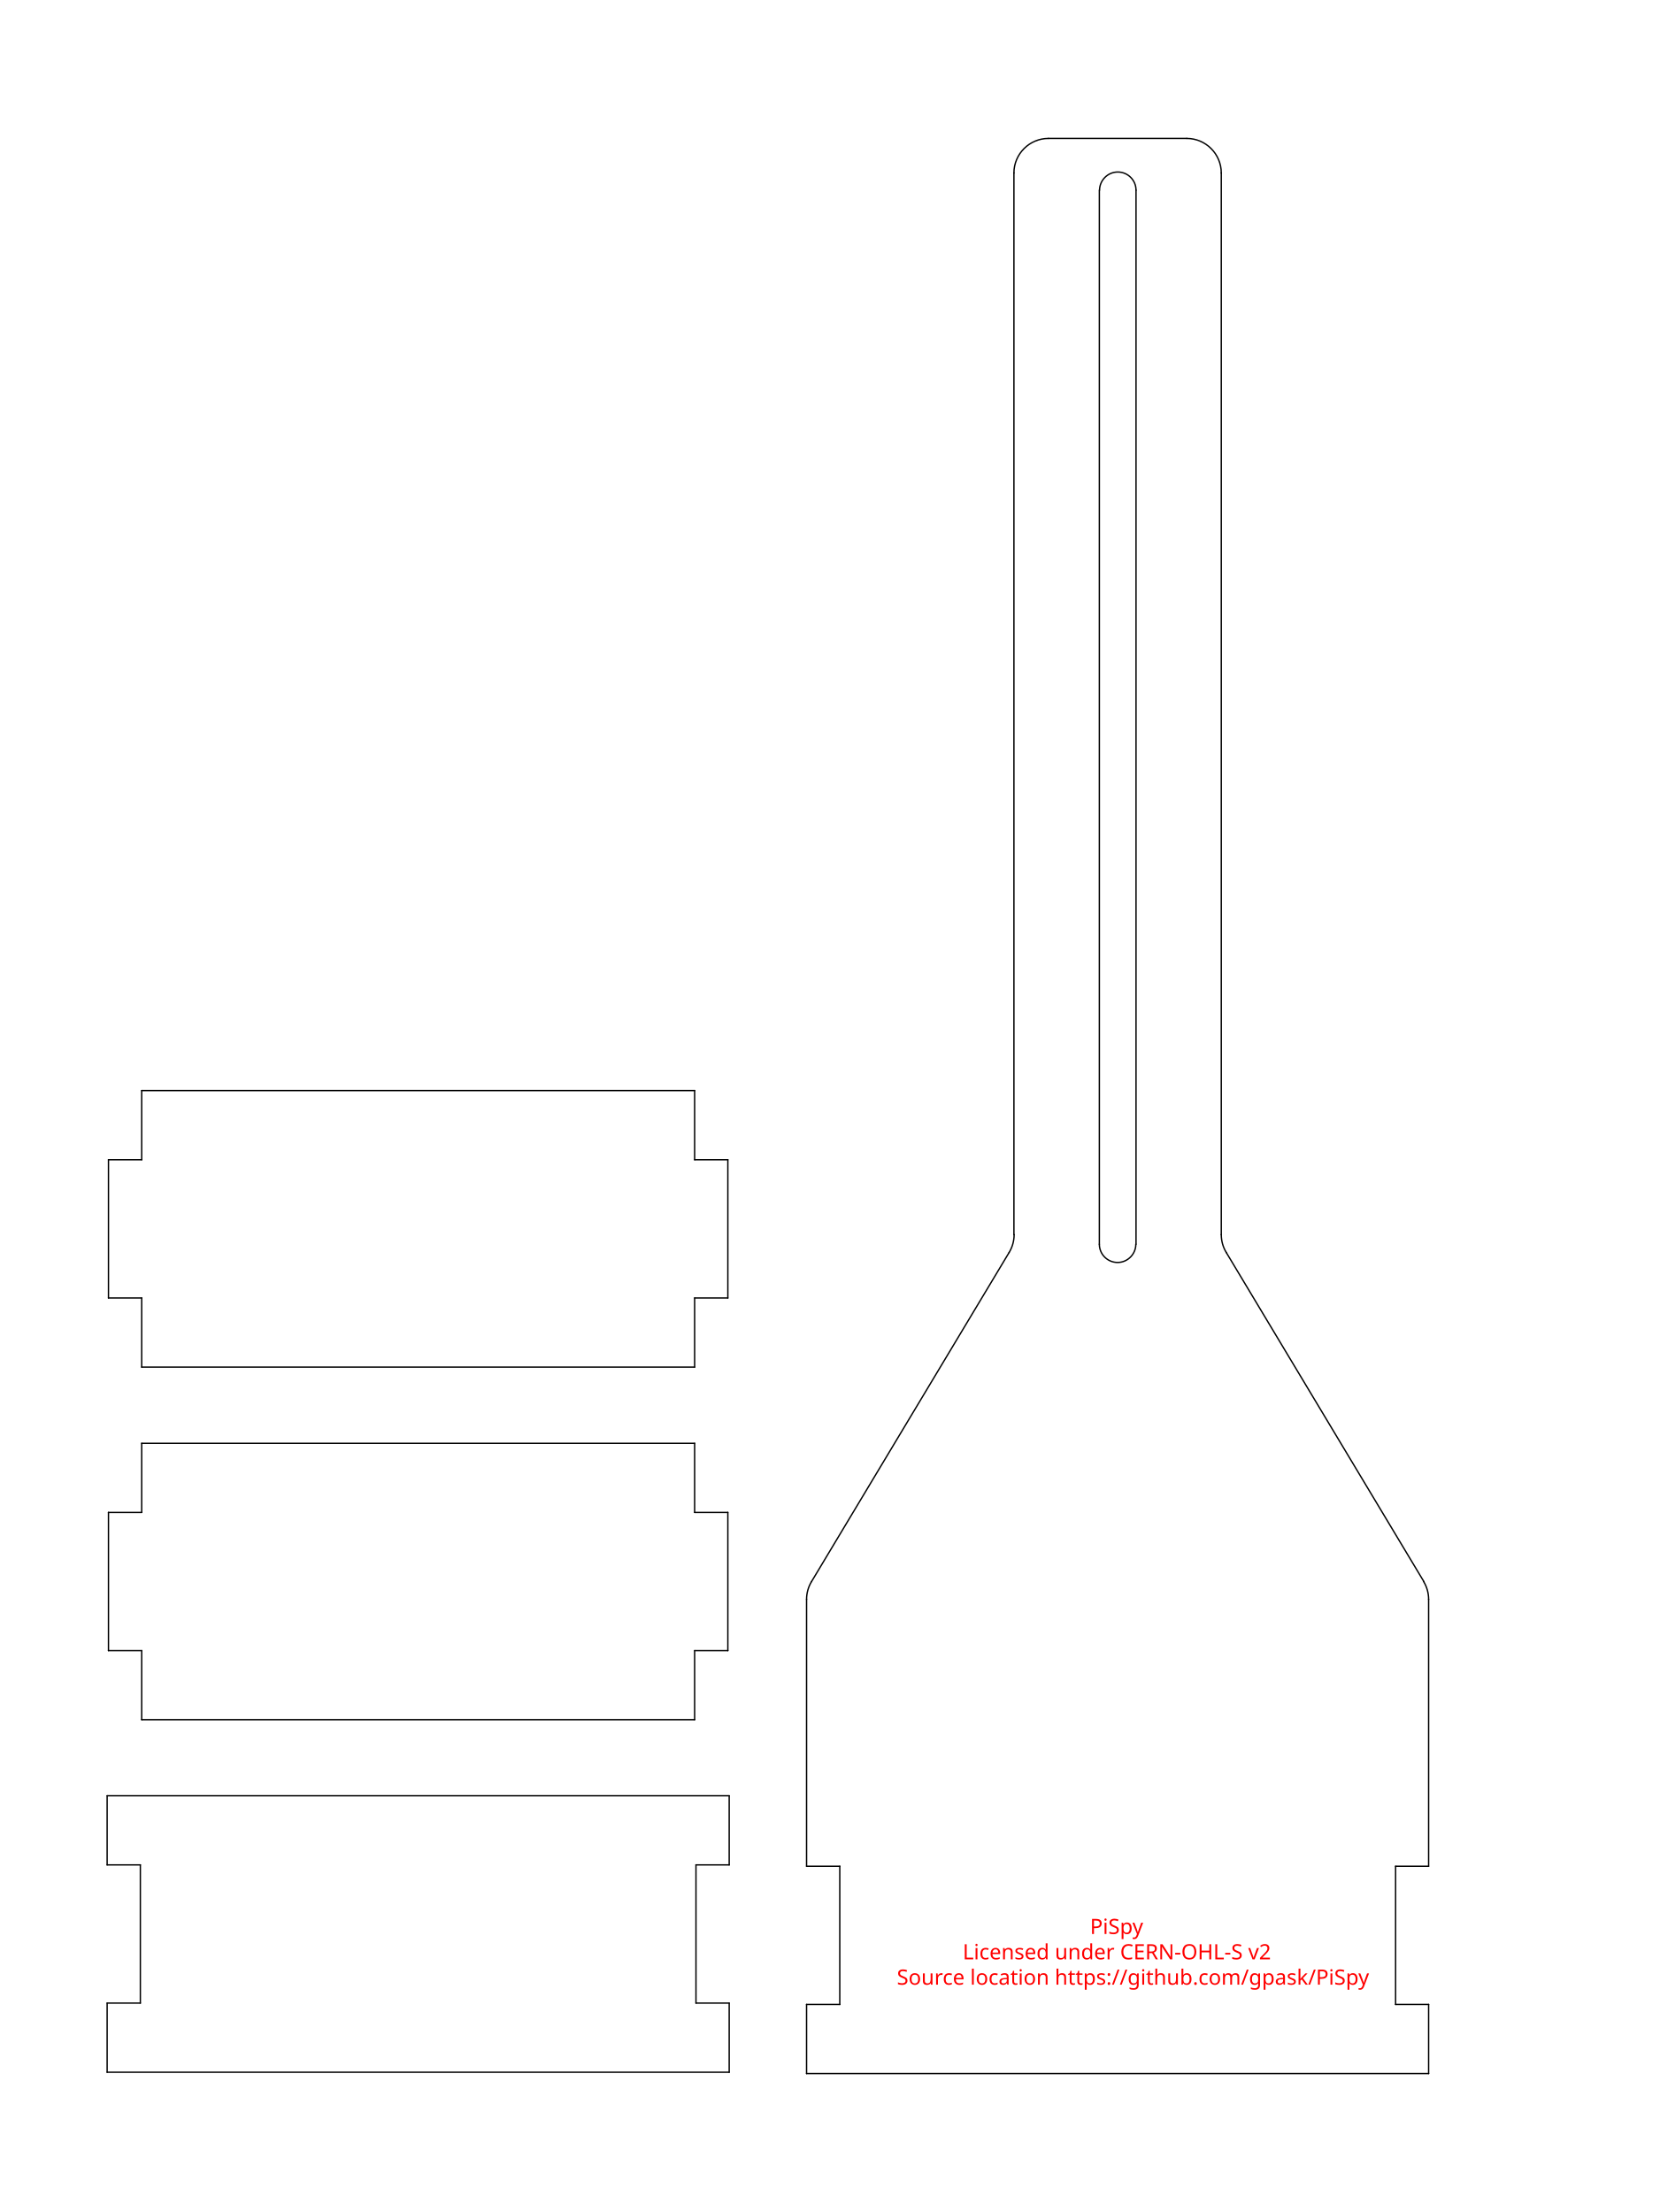
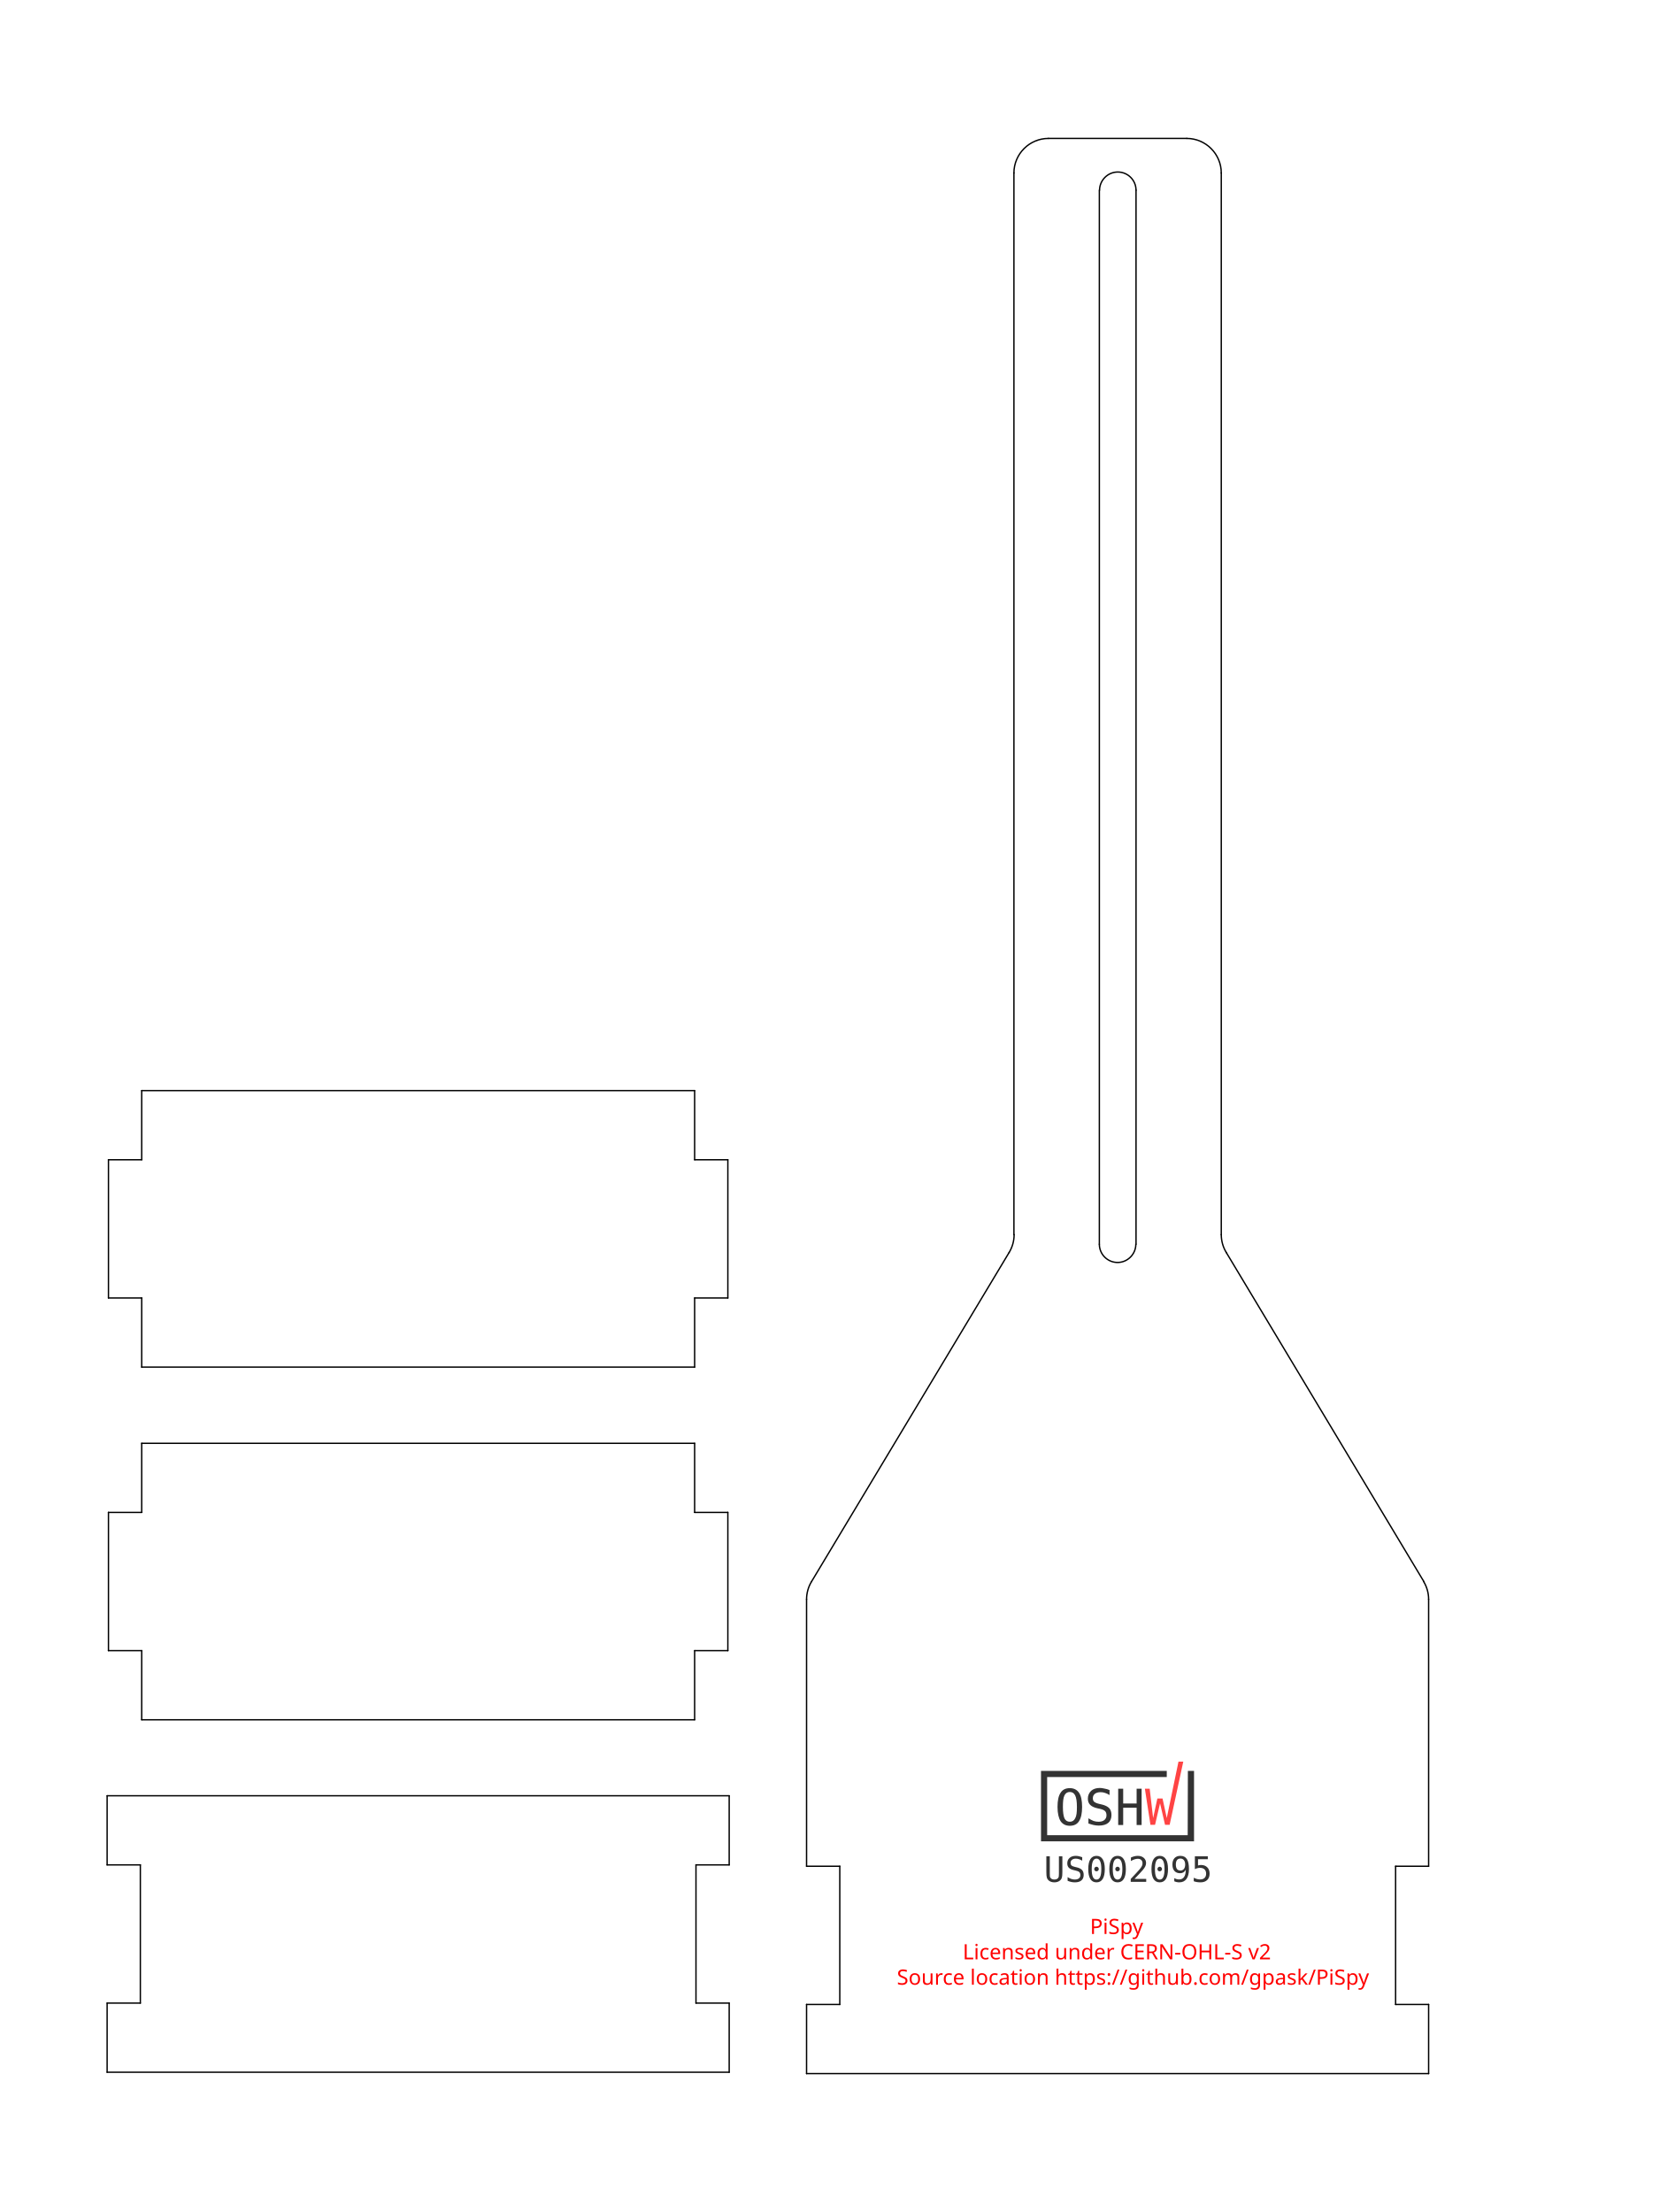
<svg xmlns="http://www.w3.org/2000/svg" version="1.1" id="_x30_" x="0px" y="0px" viewBox="0 0 864.3 1152.2" style="enable-background:new 0 0 864.3 1152.2;" xml:space="preserve">
  <style type="text/css">
	.st0{fill:none;stroke:#000000;stroke-width:0.709;stroke-linecap:round;stroke-linejoin:round;stroke-miterlimit:10;}
	.st1{fill:#FF0000;}
	.st2{font-family:'ArialMT';}
	.st3{font-size:11px;}
+ 	.st4{fill:#333333;}
+ 	.st5{fill:#FF4444;}
+ 	.st6{font-family:'DejaVuSansMono';}
+ 	.st7{font-size:18.23px;}
</style>
  <g>
    <g id="LINE">
      <line class="st0" x1="591.7" y1="648.1" x2="591.7" y2="99.1" />
    </g>
    <g id="LINE_1_">
      <line class="st0" x1="572.6" y1="99.1" x2="572.6" y2="648.1" />
    </g>
    <g id="LINE_2_">
      <line class="st0" x1="528.1" y1="90.1" x2="528.1" y2="643.1" />
    </g>
    <g id="LINE_3_">
      <line class="st0" x1="618.1" y1="72.1" x2="546.1" y2="72.1" />
    </g>
    <g id="LINE_4_">
      <line class="st0" x1="636.1" y1="643.1" x2="636.1" y2="90.1" />
    </g>
    <g id="LINE_5_">
      <line class="st0" x1="741.6" y1="823.8" x2="638.7" y2="652.4" />
    </g>
    <g id="LINE_6_">
      <line class="st0" x1="744.1" y1="972.1" x2="744.1" y2="833.1" />
    </g>
    <g id="LINE_7_">
      <line class="st0" x1="726.9" y1="972.1" x2="744.1" y2="972.1" />
    </g>
    <g id="LINE_8_">
      <line class="st0" x1="726.9" y1="1044.1" x2="726.9" y2="972.1" />
    </g>
    <g id="LINE_9_">
      <line class="st0" x1="744.1" y1="1044.1" x2="726.9" y2="1044.1" />
    </g>
    <g id="LINE_10_">
      <line class="st0" x1="744.1" y1="1080.1" x2="744.1" y2="1044.1" />
    </g>
    <g id="LINE_11_">
      <line class="st0" x1="420.1" y1="1080.1" x2="744.1" y2="1080.1" />
    </g>
    <g id="LINE_12_">
      <line class="st0" x1="420.1" y1="1044.1" x2="420.1" y2="1080.1" />
    </g>
    <g id="LINE_13_">
      <line class="st0" x1="437.4" y1="1044.1" x2="420.1" y2="1044.1" />
    </g>
    <g id="LINE_14_">
      <line class="st0" x1="437.4" y1="972.1" x2="437.4" y2="1044.1" />
    </g>
    <g id="LINE_15_">
      <line class="st0" x1="420.1" y1="972.1" x2="437.4" y2="972.1" />
    </g>
    <g id="LINE_16_">
      <line class="st0" x1="420.1" y1="833.1" x2="420.1" y2="972.1" />
    </g>
    <g id="LINE_17_">
      <line class="st0" x1="525.6" y1="652.4" x2="422.7" y2="823.8" />
    </g>
    <g id="ARC">
      <path class="st0" d="M572.6,648.1c0,5.3,4.3,9.5,9.5,9.5s9.5-4.3,9.5-9.5" />
    </g>
    <g id="ARC_1_">
      <path class="st0" d="M591.7,99.1c0-5.3-4.3-9.5-9.5-9.5s-9.5,4.3-9.5,9.5" />
    </g>
    <g id="ARC_2_">
      <path class="st0" d="M525.6,652.4c1.7-2.8,2.6-6,2.6-9.3" />
    </g>
    <g id="ARC_3_">
      <path class="st0" d="M546.1,72.1c-9.9,0-18,8.1-18,18" />
    </g>
    <g id="ARC_4_">
      <path class="st0" d="M636.1,90.1c0-9.9-8.1-18-18-18" />
    </g>
    <g id="ARC_5_">
      <path class="st0" d="M636.1,643.1c0,3.3,0.9,6.5,2.6,9.3" />
    </g>
    <g id="ARC_6_">
      <path class="st0" d="M744.1,833.1c0-3.3-0.9-6.5-2.6-9.3" />
    </g>
    <g id="ARC_7_">
      <path class="st0" d="M422.7,823.8c-1.7,2.8-2.6,6-2.6,9.3" />
    </g>
  </g>
  <g>
    <g id="LINE_29_">
      <line class="st0" x1="55.8" y1="1079.4" x2="379.8" y2="1079.4" />
    </g>
    <g id="LINE_28_">
      <line class="st0" x1="55.8" y1="1043.4" x2="55.8" y2="1079.4" />
    </g>
    <g id="LINE_27_">
      <line class="st0" x1="73.1" y1="1043.4" x2="55.8" y2="1043.4" />
    </g>
    <g id="LINE_26_">
      <line class="st0" x1="73.1" y1="971.4" x2="73.1" y2="1043.4" />
    </g>
    <g id="LINE_25_">
      <line class="st0" x1="55.8" y1="971.4" x2="73.1" y2="971.4" />
    </g>
    <g id="LINE_24_">
      <line class="st0" x1="55.8" y1="935.4" x2="55.8" y2="971.4" />
    </g>
    <g id="LINE_23_">
      <line class="st0" x1="379.8" y1="935.4" x2="55.8" y2="935.4" />
    </g>
    <g id="LINE_22_">
      <line class="st0" x1="379.8" y1="971.4" x2="379.8" y2="935.4" />
    </g>
    <g id="LINE_21_">
      <line class="st0" x1="362.5" y1="971.4" x2="379.8" y2="971.4" />
    </g>
    <g id="LINE_20_">
      <line class="st0" x1="362.5" y1="1043.4" x2="362.5" y2="971.4" />
    </g>
    <g id="LINE_19_">
      <line class="st0" x1="379.8" y1="1043.4" x2="362.5" y2="1043.4" />
    </g>
    <g id="LINE_18_">
      <line class="st0" x1="379.8" y1="1079.4" x2="379.8" y2="1043.4" />
    </g>
  </g>
  <g>
    <g id="LINE_41_">
      <line class="st0" x1="73.8" y1="787.8" x2="56.5" y2="787.8" />
    </g>
    <g id="LINE_40_">
      <line class="st0" x1="73.8" y1="751.8" x2="73.8" y2="787.8" />
    </g>
    <g id="LINE_39_">
      <line class="st0" x1="361.8" y1="751.8" x2="73.8" y2="751.8" />
    </g>
    <g id="LINE_38_">
      <line class="st0" x1="361.8" y1="787.8" x2="361.8" y2="751.8" />
    </g>
    <g id="LINE_37_">
      <line class="st0" x1="379.1" y1="787.8" x2="361.8" y2="787.8" />
    </g>
    <g id="LINE_36_">
      <line class="st0" x1="379.1" y1="859.8" x2="379.1" y2="787.8" />
    </g>
    <g id="LINE_35_">
      <line class="st0" x1="361.8" y1="859.8" x2="379.1" y2="859.8" />
    </g>
    <g id="LINE_34_">
      <line class="st0" x1="361.8" y1="895.8" x2="361.8" y2="859.8" />
    </g>
    <g id="LINE_33_">
      <line class="st0" x1="73.8" y1="895.8" x2="361.8" y2="895.8" />
    </g>
    <g id="LINE_32_">
      <line class="st0" x1="73.8" y1="859.8" x2="73.8" y2="895.8" />
    </g>
    <g id="LINE_31_">
      <line class="st0" x1="56.5" y1="859.8" x2="73.8" y2="859.8" />
    </g>
    <g id="LINE_30_">
      <line class="st0" x1="56.5" y1="787.8" x2="56.5" y2="859.8" />
    </g>
  </g>
  <g>
    <g id="LINE_53_">
      <line class="st0" x1="73.8" y1="604.1" x2="56.5" y2="604.1" />
    </g>
    <g id="LINE_52_">
      <line class="st0" x1="73.8" y1="568.1" x2="73.8" y2="604.1" />
    </g>
    <g id="LINE_51_">
      <line class="st0" x1="361.8" y1="568.1" x2="73.8" y2="568.1" />
    </g>
    <g id="LINE_50_">
      <line class="st0" x1="361.8" y1="604.1" x2="361.8" y2="568.1" />
    </g>
    <g id="LINE_49_">
      <line class="st0" x1="379.1" y1="604.1" x2="361.8" y2="604.1" />
    </g>
    <g id="LINE_48_">
      <line class="st0" x1="379.1" y1="676.1" x2="379.1" y2="604.1" />
    </g>
    <g id="LINE_47_">
      <line class="st0" x1="361.8" y1="676.1" x2="379.1" y2="676.1" />
    </g>
    <g id="LINE_46_">
      <line class="st0" x1="361.8" y1="712.1" x2="361.8" y2="676.1" />
    </g>
    <g id="LINE_45_">
      <line class="st0" x1="73.8" y1="712.1" x2="361.8" y2="712.1" />
    </g>
    <g id="LINE_44_">
      <line class="st0" x1="73.8" y1="676.1" x2="73.8" y2="712.1" />
    </g>
    <g id="LINE_43_">
      <line class="st0" x1="56.5" y1="676.1" x2="73.8" y2="676.1" />
    </g>
    <g id="LINE_42_">
      <line class="st0" x1="56.5" y1="604.1" x2="56.5" y2="676.1" />
    </g>
  </g>
-   <text transform="matrix(1 0 0 1 567.7324 1007.4)">
-     <tspan x="0" y="0" class="st1 st2 st3">PiSpy</tspan>
-     <tspan x="-66.3" y="13.2" class="st1 st2 st3">Licensed under CERN-OHL-S v2</tspan>
-     <tspan x="-100.6" y="26.4" class="st1 st2 st3">Source location https://github.com/gpask/PiSpy</tspan>
-   </text>
+   <text transform="matrix(1 0 0 1 567.7324 1007.4)" class="st1 st2 st3">PiSpy</text>
+   <text transform="matrix(1 0 0 1 501.4324 1020.6)" class="st1 st2 st3">Licensed under CERN-OHL-S v2</text>
+   <text transform="matrix(1 0 0 1 467.1324 1033.8)" class="st1 st2 st3">Source location https://github.com/gpask/PiSpy</text>
+   <g transform="translate(-614.09 -142.78)">
+     <g>
+       <path class="st4" d="M1156.3,1065.2v1.6v33.5v1.6h1.6h76.5h1.6v-1.6v-35.1h-3.2l-0.1,33.5h-73.2v-30.3h62.3v-3.2H1158H1156.3z" />
+       <path class="st4" d="M1175,1084c0-2.8-0.3-4.8-0.9-6c-0.6-1.2-1.5-1.8-2.8-1.8c-1.3,0-2.2,0.6-2.8,1.8c-0.6,1.2-0.8,3.2-0.8,6    c0,2.8,0.3,4.7,0.8,5.9c0.6,1.2,1.5,1.8,2.8,1.8c1.3,0,2.2-0.6,2.8-1.8C1174.8,1088.7,1175,1086.8,1175,1084 M1177.7,1084    c0,3.3-0.5,5.7-1.6,7.4c-1,1.6-2.6,2.4-4.8,2.4c-2.1,0-3.7-0.8-4.8-2.4c-1-1.6-1.6-4.1-1.6-7.4c0-3.3,0.5-5.8,1.6-7.4    c1-1.6,2.6-2.4,4.8-2.4c2.1,0,3.7,0.8,4.8,2.4C1177.2,1078.2,1177.7,1080.7,1177.7,1084" />
+       <path class="st4" d="M1192,1075.2v2.6c-0.8-0.5-1.6-0.9-2.3-1.1c-0.8-0.3-1.6-0.4-2.4-0.4c-1.2,0-2.2,0.3-2.9,0.8    c-0.7,0.6-1.1,1.3-1.1,2.3c0,0.8,0.2,1.5,0.7,1.9c0.5,0.4,1.3,0.8,2.6,1.1l1.3,0.3c1.8,0.4,3.1,1.1,3.9,1.9    c0.8,0.9,1.2,2.1,1.2,3.6c0,1.8-0.6,3.2-1.7,4.1c-1.1,0.9-2.7,1.4-4.9,1.4c-0.9,0-1.8-0.1-2.7-0.3c-0.9-0.2-1.8-0.5-2.7-0.8v-2.7    c1,0.6,1.9,1.1,2.7,1.4c0.9,0.3,1.7,0.4,2.6,0.4c1.3,0,2.3-0.3,3-0.9c0.7-0.6,1.1-1.4,1.1-2.4c0-0.9-0.2-1.7-0.7-2.2    c-0.5-0.5-1.3-0.9-2.6-1.2l-1.4-0.3c-1.8-0.4-3-1-3.8-1.8c-0.8-0.8-1.2-1.9-1.2-3.2c0-1.7,0.6-3,1.7-4.1c1.1-1,2.7-1.5,4.5-1.5    c0.7,0,1.5,0.1,2.3,0.3C1190.3,1074.6,1191.1,1074.8,1192,1075.2" />
+       <path class="st4" d="M1196.5,1074.5h2.6v7.7h7v-7.7h2.6v18.9h-2.6v-9h-7v9h-2.6V1074.5" />
+     </g>
+     <path class="st5" d="M1210.4,1074.5h2.5l1.8,15.3l2.2-10.2h2.7l2.2,10.2l6.1-29.4h2.5l-7.1,32.9h-2.4l-2.6-11.2l-2.6,11.2h-2.4   L1210.4,1074.5" />
+     <text transform="matrix(1 0 0 1 1157.769 1123.002)" class="st4 st6 st7">US002095</text>
+   </g>
</svg>
